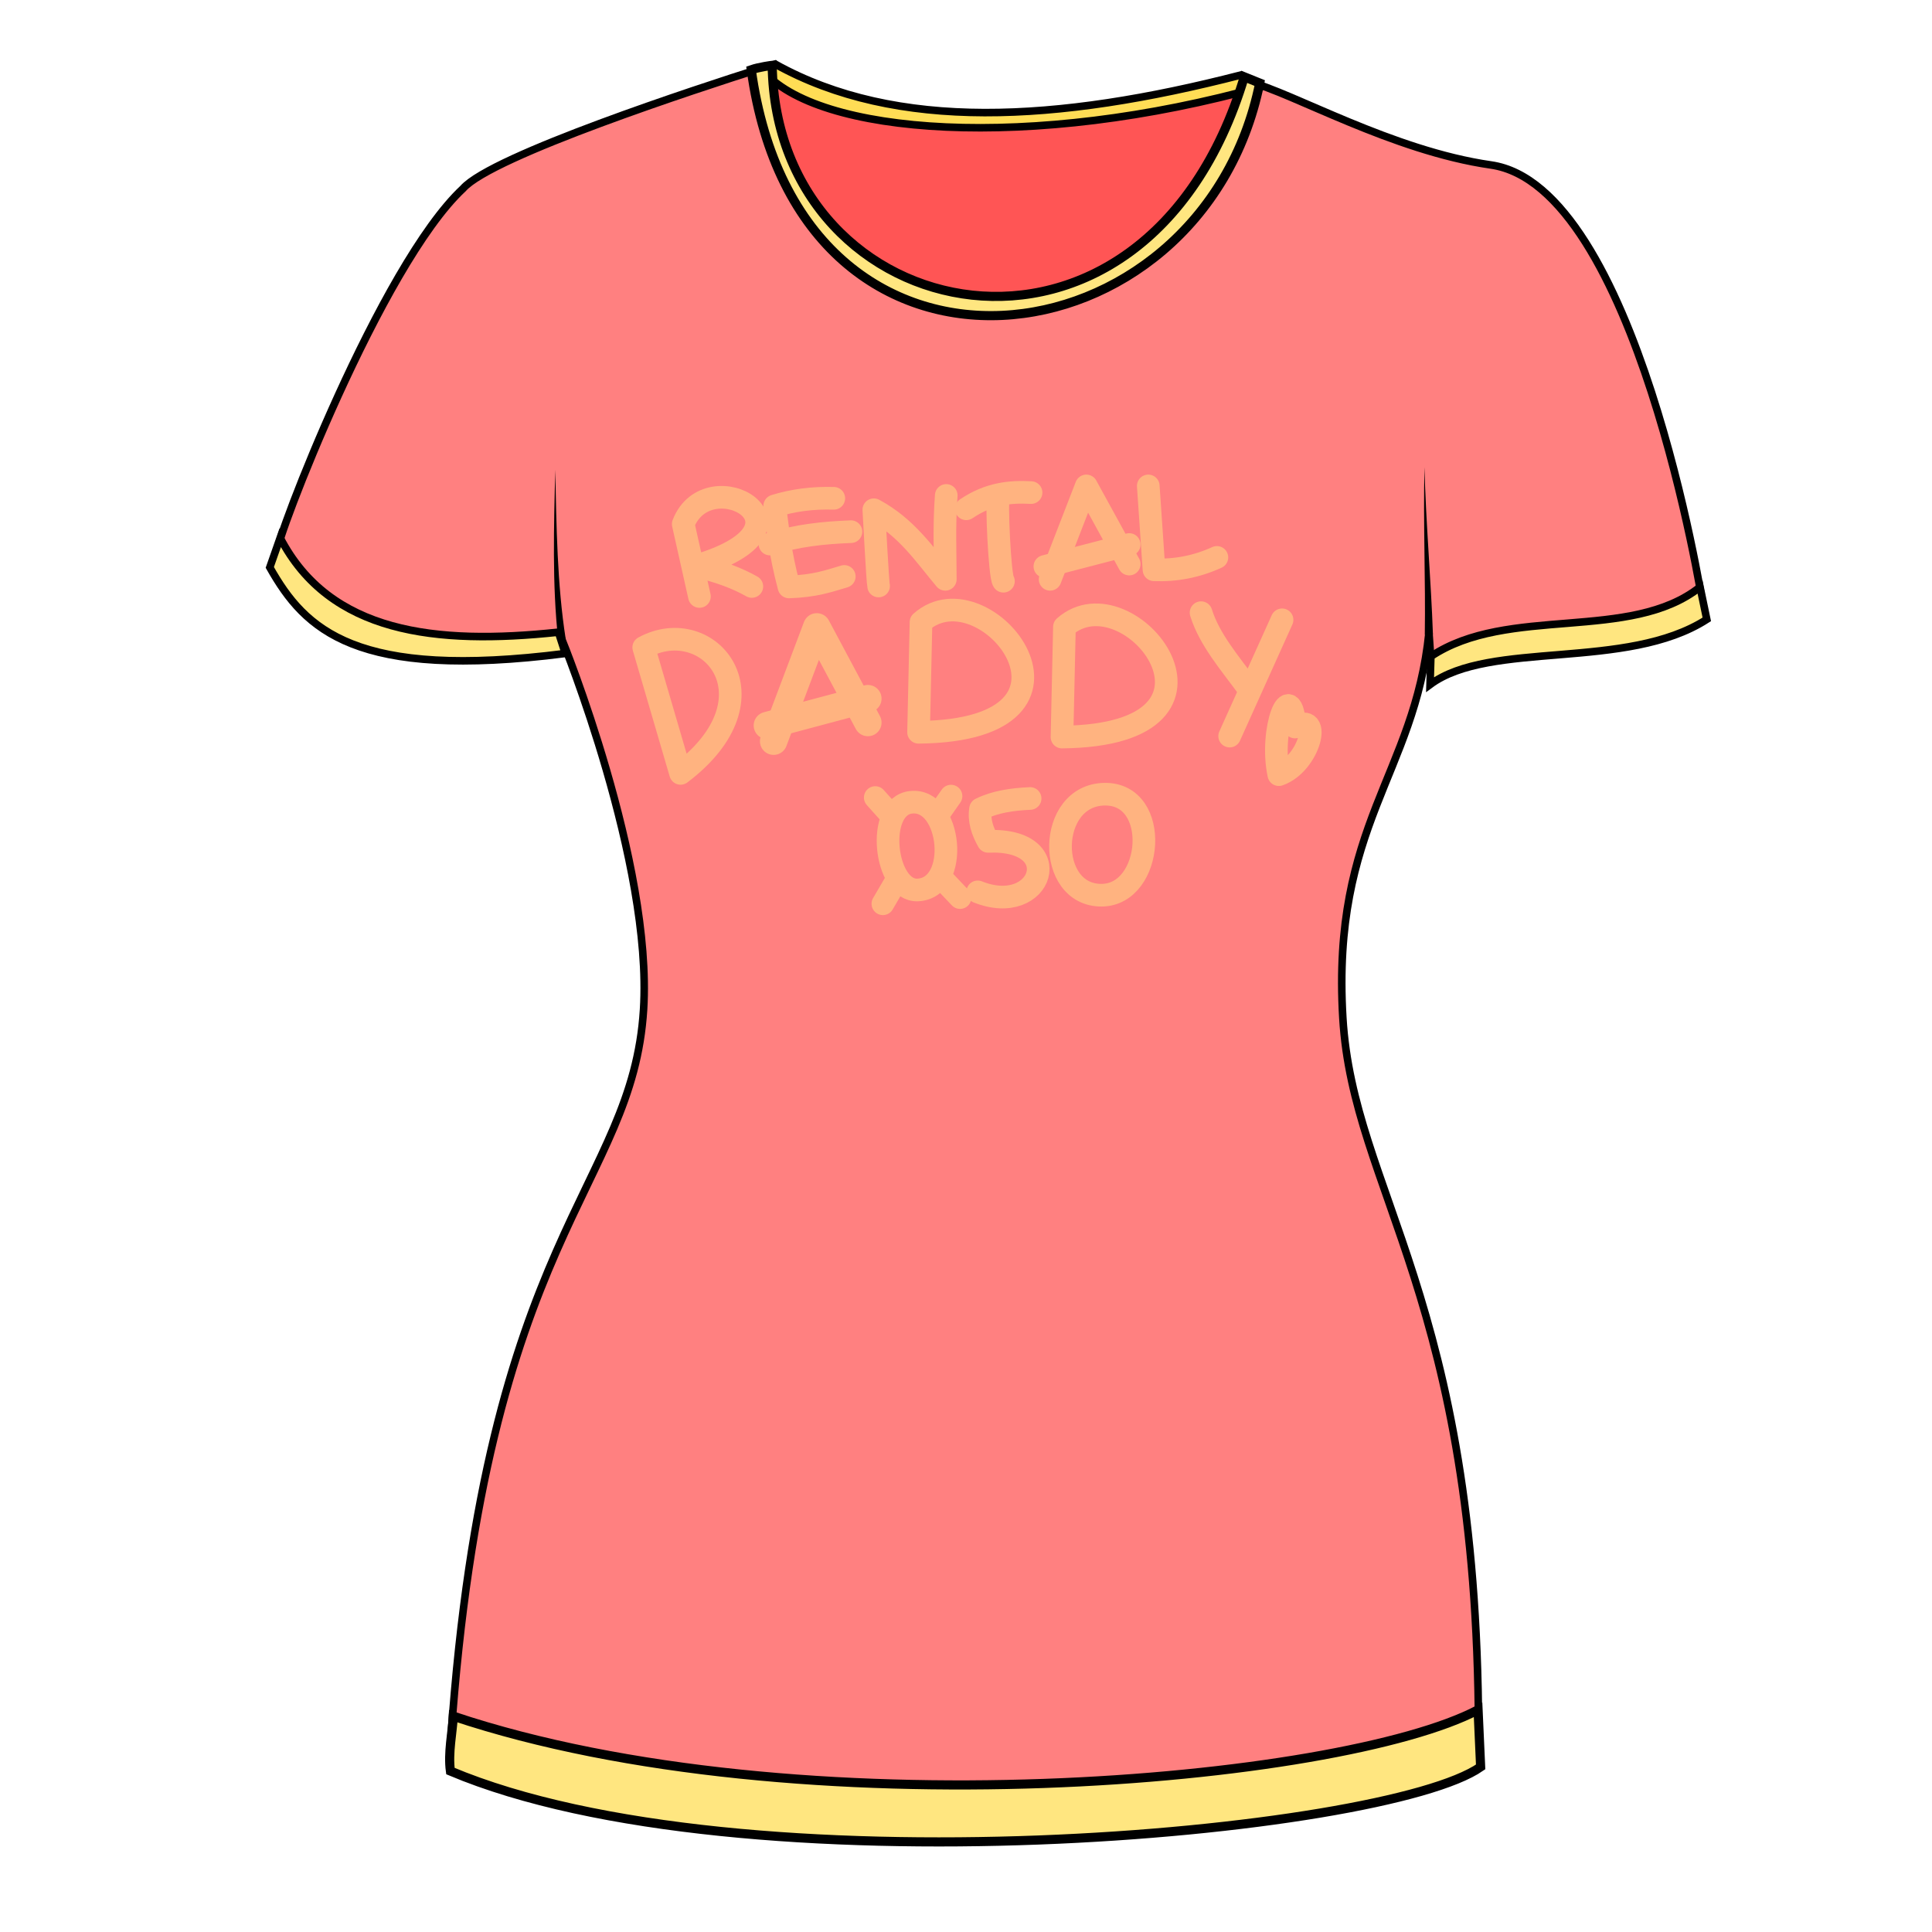
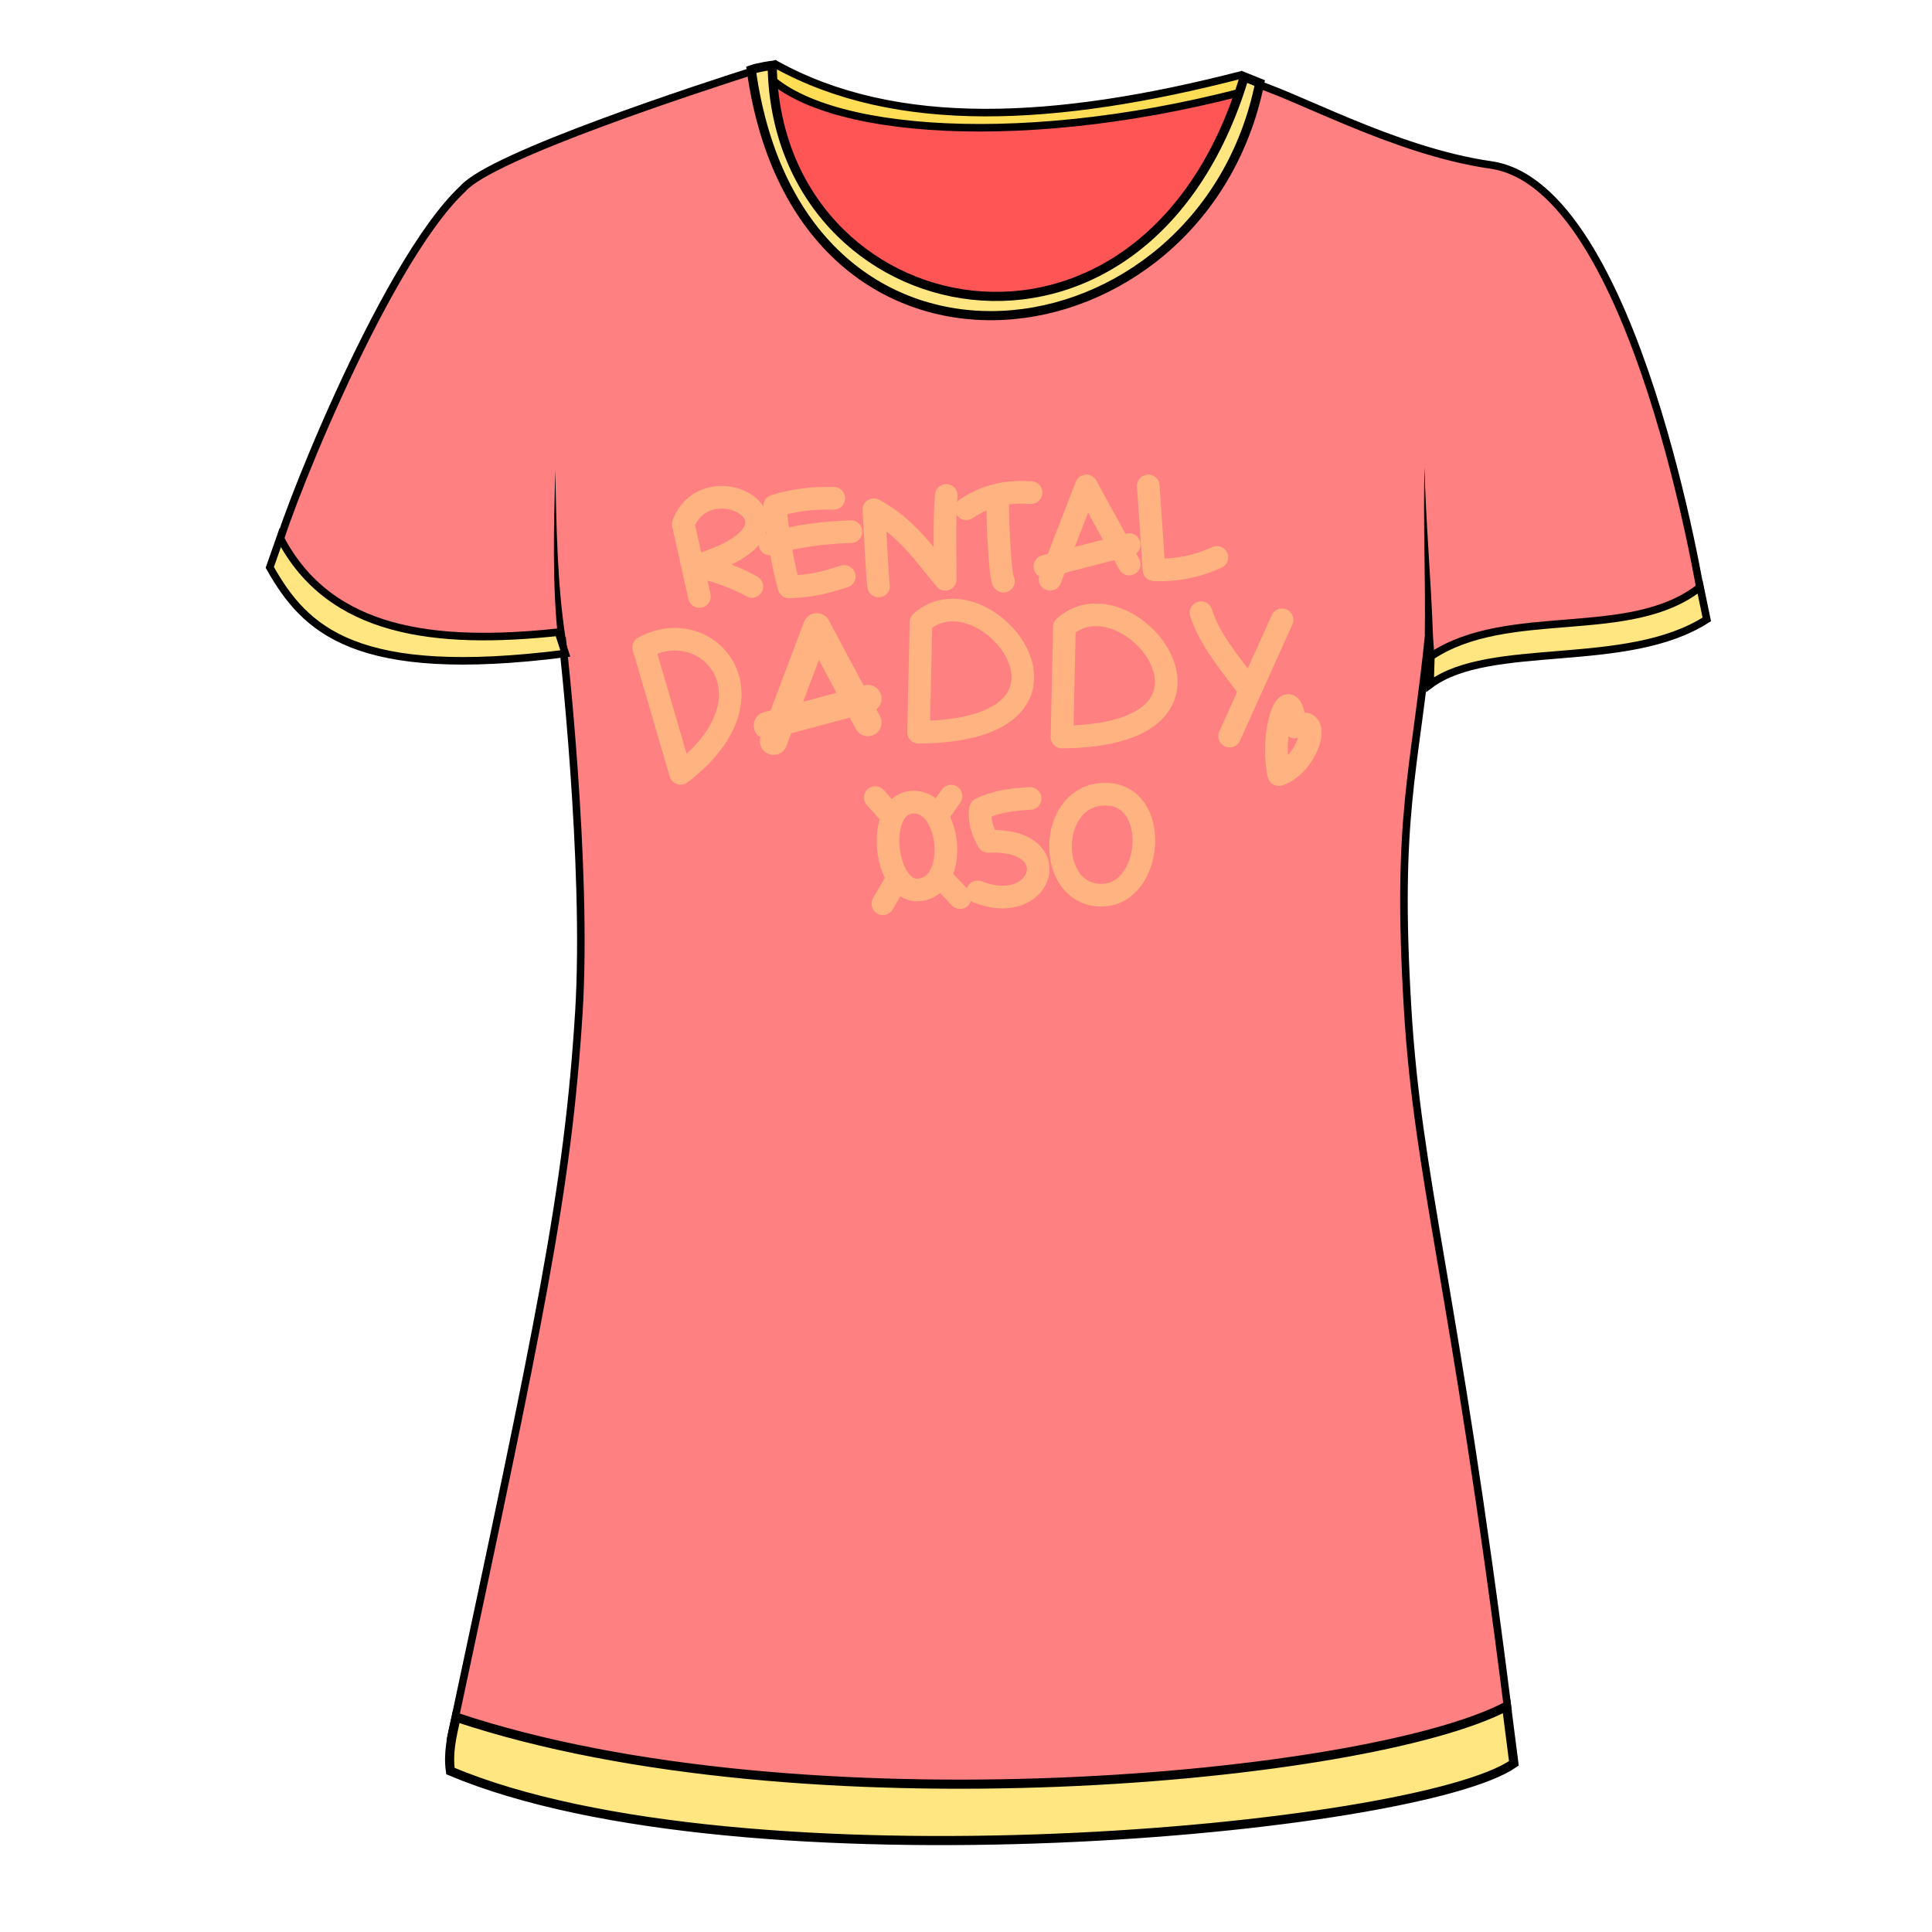
<svg xmlns="http://www.w3.org/2000/svg" viewBox="0 0 256 256" id="svg4206" version="1.1">
  <style id="style3">
    svg { cursor: default; }
  </style>
  <defs id="defs4208">
    </defs>
  <g id="layer4">
    <path style="fill:#ff5555;fill-rule:evenodd;stroke:#000000;stroke-width:1px;stroke-linecap:butt;stroke-linejoin:miter;stroke-opacity:1" d="m 101.52,9.649 c 14.085,7.97 36.806,7.304 64.334,1.831 3.583,16.925 -12.604,28.036 -34.598,37.439 C 114.698,39.766 96.85,31.376 101.52,9.649 Z" id="path4988" />
-     <path style="fill:#ff8080;fill-rule:evenodd;stroke:#000000;stroke-width:1px;stroke-linecap:butt;stroke-linejoin:miter;stroke-opacity:1" d="M 36.721,73.121 C 36.401,71.841 50.426,35.179 61.354,24.984 65.159,20.629 92.877,11.589 100.677,9.116 c 8.016,45.606 60.975,37.096 64.734,1.689 5.835,1.468 19.077,9.176 32.148,11.054 19.289,2.772 28.036,58.036 28.036,58.036 -12.93,7.875 -23.09,2.213 -35.873,9.329 l -0.377,-5.4 c -1.901,18.781 -12.929,25.506 -11.411,51.048 1.369,23.05 17.799,36.984 17.98,94.245 -34.217,16.239 -109.124,10.014 -136.163,1.122 4.669,-66.78 24.056,-72.796 25.525,-96.482 C 86.482,114.303 74.524,84.894 74.524,84.894 63.882,85.019 43.884,89.666 36.721,73.121 Z" id="path4408" />
+     <path style="fill:#ff8080;fill-rule:evenodd;stroke:#000000;stroke-width:1px;stroke-linecap:butt;stroke-linejoin:miter;stroke-opacity:1" d="M 36.721,73.121 C 36.401,71.841 50.426,35.179 61.354,24.984 65.159,20.629 92.877,11.589 100.677,9.116 c 8.016,45.606 60.975,37.096 64.734,1.689 5.835,1.468 19.077,9.176 32.148,11.054 19.289,2.772 28.036,58.036 28.036,58.036 -12.93,7.875 -23.09,2.213 -35.873,9.329 l -0.377,-5.4 c -1.901,18.781 -4.357,24.078 -2.84,49.62 1.369,23.05 6.144,36.253 13.284,93.009 C 165.573,242.691 86.791,239.13 59.751,230.238 71.563,174.887 75.236,157.799 76.705,134.113 77.911,114.66 74.524,84.894 74.524,84.894 63.882,85.019 43.884,89.666 36.721,73.121 Z" id="path4408" />
    <path style="fill:#ffdd55;fill-rule:evenodd;stroke:#000000;stroke-width:1px;stroke-linecap:butt;stroke-linejoin:miter;stroke-opacity:1" d="m 100.982,9.214 1.741,-0.714 c 16.064,8.929 37.325,7.713 61.704,1.439 l 2.894,1.507 C 136.692,20.025 108.159,17.973 100.982,9.214 Z" id="path4986" />
    <path style="fill:#ffe680;fill-rule:evenodd;stroke:#000000;stroke-width:1.21px;stroke-linecap:butt;stroke-linejoin:miter;stroke-opacity:1" d="m 99.546,9.24 c 1.02,-0.357 2.776,-0.586 2.776,-0.586 0.472,35.062 49.324,45.641 62.554,1.527 l 2.043,0.825 C 159.286,48.644 106.006,56.05 99.546,9.24 Z" id="path4750" />
-     <path style="fill:#ffe680;fill-rule:evenodd;stroke:#000000;stroke-width:1.21px;stroke-linecap:butt;stroke-linejoin:miter;stroke-opacity:1" d="m 60.064,227.405 c 45.727,15.273 117.486,8.776 135.789,-0.841 l 0.339,7.562 c -12.724,8.905 -98.077,16.742 -136.51,0.549 -0.329,-2.405 0.268,-5.127 0.382,-7.27 z" id="path4752" />
+     <path style="fill:#ffe680;fill-rule:evenodd;stroke:#000000;stroke-width:1.21px;stroke-linecap:butt;stroke-linejoin:miter;stroke-opacity:1" d="m 60.444,227.539 c 45.727,15.273 120.88,8.17 139.183,-1.448 l 0.97,7.562 c -12.724,8.905 -102.482,17.215 -140.914,1.022 -0.329,-2.405 0.156,-4.479 0.761,-7.136 z" id="path4752" />
    <path style="fill:#000000;fill-rule:evenodd;stroke:none;stroke-width:1px;stroke-linecap:butt;stroke-linejoin:miter;stroke-opacity:1" d="M 74.96,84.684 C 73.813,77.369 73.738,69.709 73.571,62.25 c -0.166,7.425 -0.427,15.145 0.397,22.566 z" id="path4410" />
    <path style="fill:#000000;fill-rule:evenodd;stroke:none;stroke-width:1px;stroke-linecap:butt;stroke-linejoin:miter;stroke-opacity:1" d="m 189.338,85.107 c 0.178,-0.355 0.356,-0.713 0.532,-1.075 -0.248,-7.093 -0.94,-14.794 -1.12,-22.14 -0.179,7.292 0.155,15.148 0.043,22.15 0.183,0.355 0.365,0.711 0.545,1.064 z" id="path4415" />
    <path style="fill:none;fill-rule:evenodd;stroke:#ffb380;stroke-width:3;stroke-linecap:round;stroke-linejoin:round;stroke-miterlimit:4;stroke-dasharray:none;stroke-opacity:1" d="m 92.679,79.034 -2.147,-9.596 c 3.313,-8.564 19.133,0.441 1.641,5.556 3.216,0.722 5.578,1.657 7.45,2.715" id="path4419" />
    <path style="fill:none;fill-rule:evenodd;stroke:#ffb380;stroke-width:3;stroke-linecap:round;stroke-linejoin:round;stroke-miterlimit:4;stroke-dasharray:none;stroke-opacity:1" d="m 110.483,66.028 c -2.779,-0.087 -5.386,0.256 -7.829,1.01 0.455,3.26 0.65,6.053 1.894,10.733 3.488,-0.114 5.289,-0.791 7.324,-1.389" id="path4421" />
    <path style="fill:none;fill-rule:evenodd;stroke:#ffb380;stroke-width:3;stroke-linecap:round;stroke-linejoin:round;stroke-miterlimit:4;stroke-dasharray:none;stroke-opacity:1" d="m 112.756,70.448 c -3.578,0.14 -7.155,0.499 -10.733,1.641" id="path4423" />
    <path style="fill:none;fill-rule:evenodd;stroke:#ffb380;stroke-width:3;stroke-linecap:round;stroke-linejoin:round;stroke-miterlimit:4;stroke-dasharray:none;stroke-opacity:1" d="m 116.418,77.645 c -0.126,-0.505 -0.631,-10.102 -0.631,-10.102 4.364,2.348 6.695,5.916 9.47,9.218 -0.003,-3.636 -0.176,-7.018 0.126,-11.112" id="path4425" />
    <path style="fill:none;fill-rule:evenodd;stroke:#ffb380;stroke-width:3;stroke-linecap:round;stroke-linejoin:round;stroke-miterlimit:4;stroke-dasharray:none;stroke-opacity:1" d="m 128.035,67.417 c 2.962,-2.013 5.791,-2.304 8.586,-2.147" id="path4427" />
    <path style="fill:none;fill-rule:evenodd;stroke:#ffb380;stroke-width:3;stroke-linecap:round;stroke-linejoin:round;stroke-miterlimit:4;stroke-dasharray:none;stroke-opacity:1" d="m 132.959,77.014 c -0.494,-0.511 -0.974,-11.116 -0.631,-11.112" id="path4429" />
    <path style="fill:none;fill-rule:evenodd;stroke:#ffb380;stroke-width:3;stroke-linecap:round;stroke-linejoin:round;stroke-miterlimit:4;stroke-dasharray:none;stroke-opacity:1" d="m 139.147,76.761 4.798,-12.374 5.682,10.354" id="path4431" />
    <path style="fill:none;fill-rule:evenodd;stroke:#ffb380;stroke-width:3;stroke-linecap:round;stroke-linejoin:round;stroke-miterlimit:4;stroke-dasharray:none;stroke-opacity:1" d="m 149.627,72.152 -11.175,2.904" id="path4433" />
    <path style="fill:none;fill-rule:evenodd;stroke:#ffb380;stroke-width:3;stroke-linecap:round;stroke-linejoin:round;stroke-miterlimit:4;stroke-dasharray:none;stroke-opacity:1" d="m 152.152,64.387 0.758,11.112 c 2.861,0.114 5.641,-0.409 8.334,-1.641" id="path4435" />
    <path style="fill:none;fill-rule:evenodd;stroke:#ffb380;stroke-width:3;stroke-linecap:round;stroke-linejoin:round;stroke-miterlimit:4;stroke-dasharray:none;stroke-opacity:1" d="m 159.147,81.182 c 1.095,3.546 3.821,6.684 6.187,9.912" id="path4446" />
    <path style="fill:none;fill-rule:evenodd;stroke:#ffb380;stroke-width:3;stroke-linecap:round;stroke-linejoin:round;stroke-miterlimit:4;stroke-dasharray:none;stroke-opacity:1" d="m 169.88,82.129 -6.945,15.405" id="path4448" />
    <path style="fill:none;fill-rule:evenodd;stroke:#ffb380;stroke-width:3;stroke-linecap:round;stroke-linejoin:round;stroke-miterlimit:4;stroke-dasharray:none;stroke-opacity:1" d="m 169.451,102.646 c 4.076,-1.405 5.843,-8.5 2.147,-6.313 -0.53,-7.032 -3.43,0.398 -2.147,6.313 z" id="path4450" />
    <path style="fill:none;fill-rule:evenodd;stroke:#ffb380;stroke-width:3;stroke-linecap:round;stroke-linejoin:round;stroke-miterlimit:4;stroke-dasharray:none;stroke-opacity:1" d="m 136.495,105.803 c -2.404,0.104 -4.665,0.447 -6.566,1.389 -0.245,1.528 0.25,2.933 1.01,4.293 10.64,-0.434 7.209,10.133 -1.389,6.692" id="path4452" />
    <path style="fill:none;fill-rule:evenodd;stroke:#ffb380;stroke-width:3;stroke-linecap:butt;stroke-linejoin:miter;stroke-miterlimit:4;stroke-dasharray:none;stroke-opacity:1" d="m 146.344,105.235 c 7.542,-0.133 6.496,13.351 -0.379,13.385 -7.383,0.036 -7.253,-13.25 0.379,-13.385 z" id="path4454" />
    <path style="fill:none;fill-rule:evenodd;stroke:#ffb380;stroke-width:3;stroke-linecap:butt;stroke-linejoin:miter;stroke-miterlimit:4;stroke-dasharray:none;stroke-opacity:1" d="m 121.595,117.925 c 5.683,-0.25 4.502,-12.21 -0.884,-11.617 -4.77,0.525 -3.513,11.81 0.884,11.617 z" id="path4456" />
    <path style="fill:none;fill-rule:evenodd;stroke:#ffb380;stroke-width:3;stroke-linecap:round;stroke-linejoin:round;stroke-miterlimit:4;stroke-dasharray:none;stroke-opacity:1" d="m 118.754,116.725 -1.768,3.03" id="path4458" />
    <path style="fill:none;fill-rule:evenodd;stroke:#ffb380;stroke-width:3;stroke-linecap:round;stroke-linejoin:round;stroke-miterlimit:4;stroke-dasharray:none;stroke-opacity:1" d="m 124.878,116.473 2.336,2.462" id="path4460" />
    <path style="fill:none;fill-rule:evenodd;stroke:#ffb380;stroke-width:3;stroke-linecap:round;stroke-linejoin:miter;stroke-miterlimit:4;stroke-dasharray:none;stroke-opacity:1" d="m 118.186,108.139 -2.21,-2.462" id="path4462" />
    <path style="fill:none;fill-rule:evenodd;stroke:#ffb380;stroke-width:3;stroke-linecap:round;stroke-linejoin:miter;stroke-miterlimit:4;stroke-dasharray:none;stroke-opacity:1" d="m 124.247,108.013 1.768,-2.525" id="path4464" />
    <path style="fill:#ffe680;fill-rule:evenodd;stroke:#000000;stroke-width:1px;stroke-linecap:butt;stroke-linejoin:miter;stroke-opacity:1" d="m 37.123,71.268 -1.374,3.916 c 4.666,8.28 11.358,14.947 39.159,11.408 L 73.994,83.769 C 57.722,85.505 43.696,83.912 37.123,71.268 Z" id="path4466" />
    <path style="fill:#ffe680;fill-rule:evenodd;stroke:#000000;stroke-width:1px;stroke-linecap:butt;stroke-linejoin:miter;stroke-opacity:1" d="m 189.6,86.982 -0.112,3.729 c 7.975,-5.927 26.029,-1.804 36.672,-8.64 l -0.893,-4.286 c -9.212,7.341 -25.462,2.361 -35.667,9.196 z" id="path4468" />
    <path style="fill:none;fill-rule:evenodd;stroke:#ffb380;stroke-width:3;stroke-linecap:round;stroke-linejoin:round;stroke-miterlimit:4;stroke-dasharray:none;stroke-opacity:1" d="m 85.297,85.789 c 8.635,-4.673 18.163,6.638 4.884,16.689 z" id="path4347" />
    <path style="fill:none;fill-rule:evenodd;stroke:#ffb380;stroke-width:3.625;stroke-linecap:round;stroke-linejoin:round;stroke-miterlimit:4;stroke-dasharray:none;stroke-opacity:1" d="m 102.507,98.216 5.719,-15.155 6.773,12.681" id="path4431-7" />
    <path style="fill:none;fill-rule:evenodd;stroke:#ffb380;stroke-width:3.625;stroke-linecap:round;stroke-linejoin:round;stroke-miterlimit:4;stroke-dasharray:none;stroke-opacity:1" d="m 114.999,92.571 -13.32,3.557" id="path4433-2" />
    <path style="fill:none;fill-rule:evenodd;stroke:#ffb380;stroke-width:3;stroke-linecap:round;stroke-linejoin:round;stroke-miterlimit:4;stroke-dasharray:none;stroke-opacity:1" d="m 122.039,82.434 c 8.569,-7.598 25.674,14.349 -0.324,14.597 z" id="path4347-2" />
    <path style="fill:none;fill-rule:evenodd;stroke:#ffb380;stroke-width:3;stroke-linecap:round;stroke-linejoin:round;stroke-miterlimit:4;stroke-dasharray:none;stroke-opacity:1" d="m 141.043,83.066 c 8.569,-7.598 25.674,14.349 -0.324,14.597 z" id="path4347-2-6" />
  </g>
  <g id="layer3" style="opacity:1" />
</svg>
